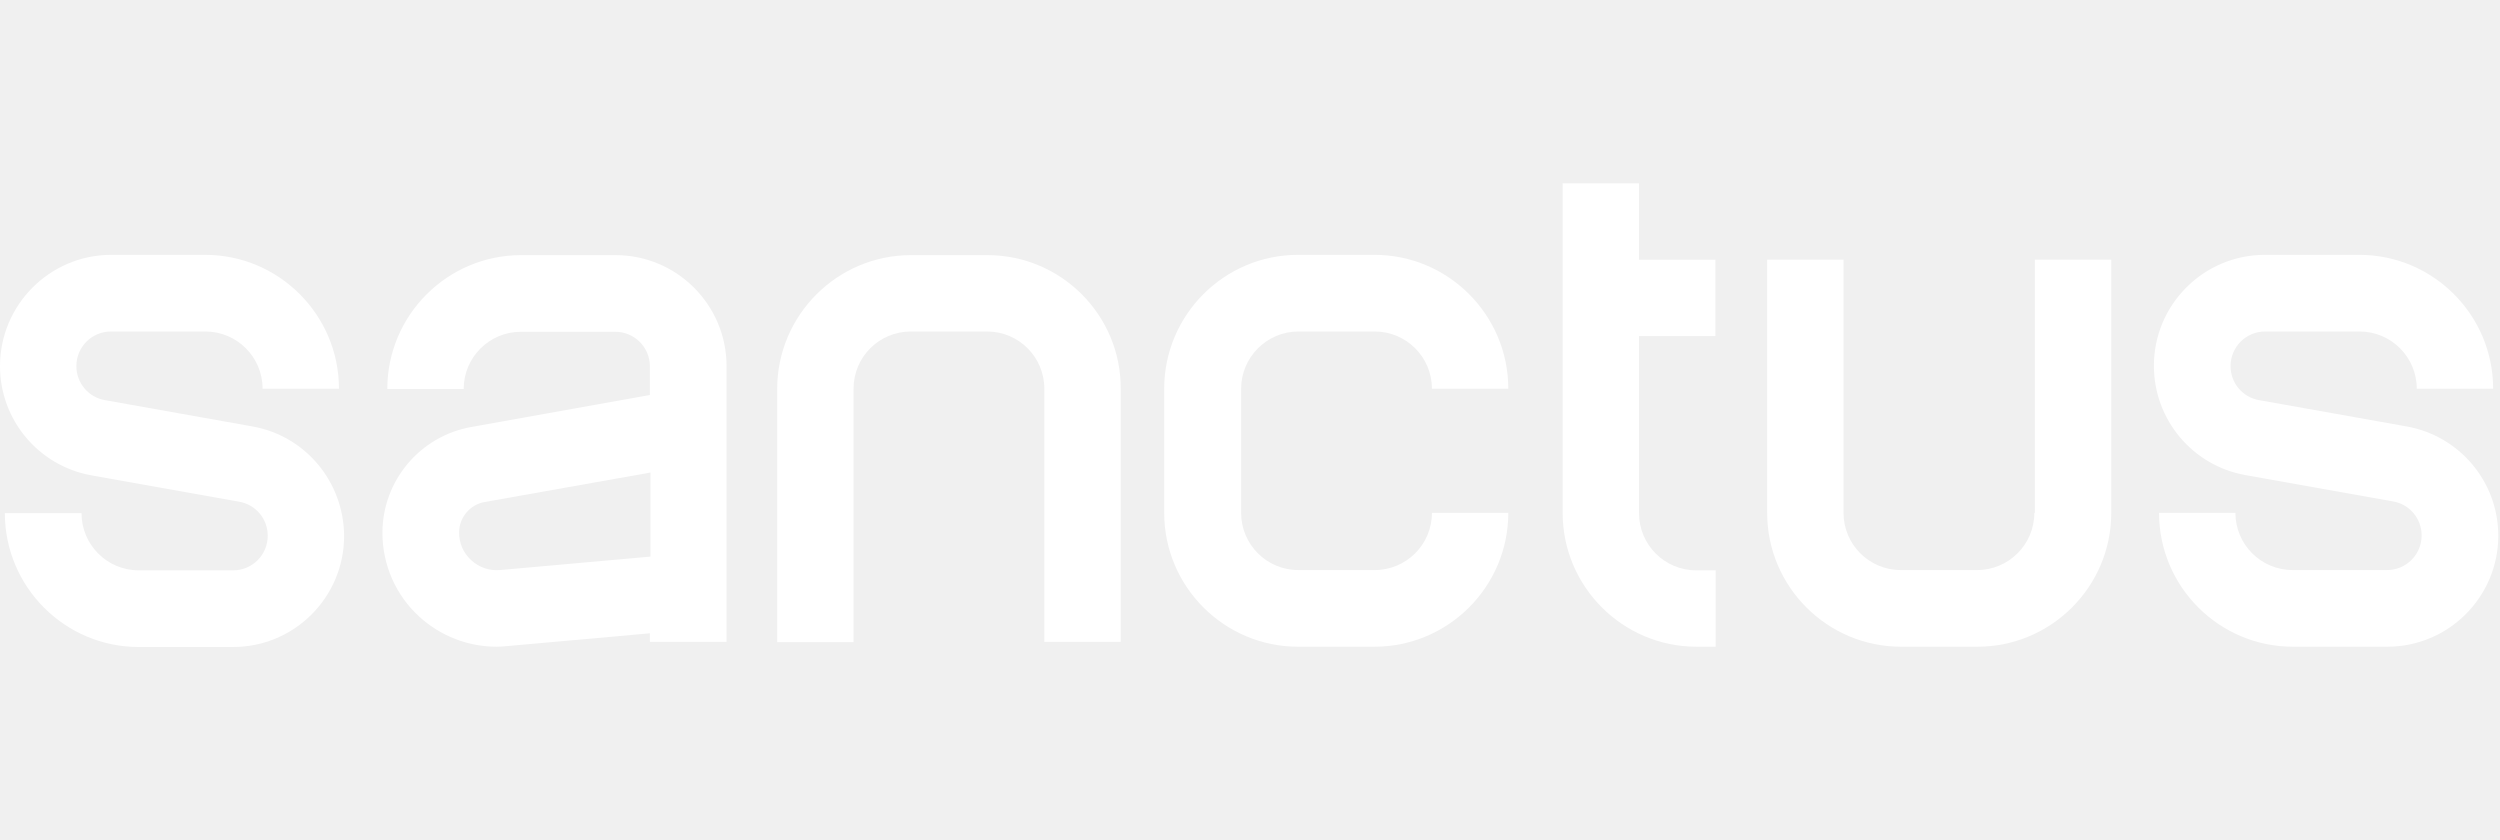
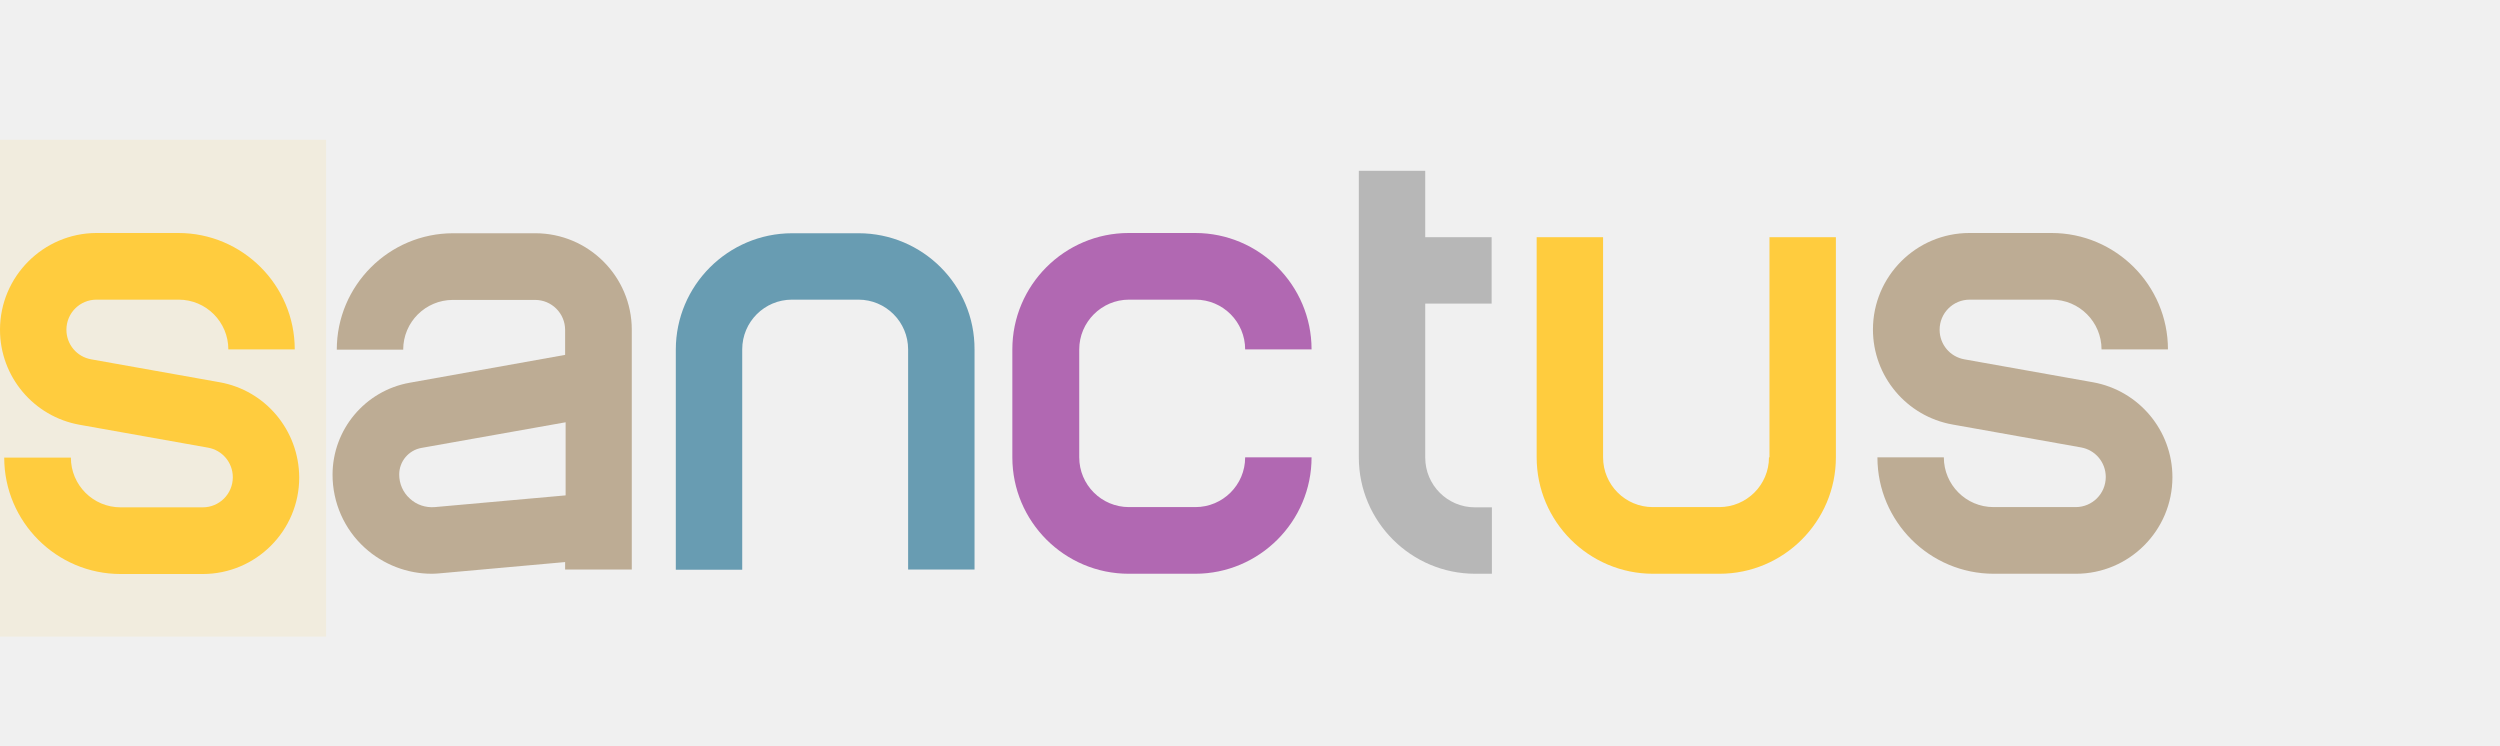
- <svg xmlns="http://www.w3.org/2000/svg" width="140" height="47" viewBox="0 0 140 47" fill="none">
-   <path d="M34.471 14.287H29.185C25.053 14.287 21.689 17.651 21.689 21.784H25.966C25.966 20.006 27.407 18.58 29.169 18.58H34.455C35.529 18.58 36.394 19.445 36.394 20.518V22.12L26.382 23.914C23.515 24.427 21.416 26.926 21.416 29.841C21.416 31.635 22.169 33.349 23.499 34.55C24.684 35.624 26.222 36.216 27.808 36.216C28 36.216 28.176 36.2 28.368 36.184L36.394 35.464V35.944H40.687V20.502C40.687 17.074 37.899 14.287 34.471 14.287ZM36.41 31.171L28 31.923C27.407 31.971 26.831 31.779 26.398 31.379C25.95 30.978 25.709 30.418 25.709 29.825C25.709 28.976 26.318 28.255 27.151 28.111L36.426 26.461V31.171H36.41Z" fill="white" />
-   <path d="M55.295 14.287H51.018C46.886 14.287 43.522 17.651 43.522 21.784V35.96H47.799V21.768C47.799 19.99 49.24 18.564 51.002 18.564H55.279C57.057 18.564 58.483 20.006 58.483 21.768V35.944H62.76V21.768C62.776 17.635 59.412 14.287 55.295 14.287Z" fill="white" />
-   <path d="M113.922 28.72C113.922 30.498 112.481 31.923 110.719 31.923H106.442C104.664 31.923 103.238 30.482 103.238 28.72V14.543H98.961V28.72C98.961 32.852 102.325 36.216 106.458 36.216H110.735C114.867 36.216 118.231 32.852 118.231 28.72V14.543H113.954V28.72H113.922Z" fill="white" />
-   <path d="M87.508 28.72C87.508 32.852 90.872 36.216 95.005 36.216H96.078V31.939H94.989C93.21 31.939 91.785 30.498 91.785 28.736V18.82H96.062V14.544H91.785V10.267H87.508V28.72Z" fill="white" />
-   <path d="M72.707 18.564H76.984C78.762 18.564 80.188 20.006 80.188 21.768H84.465C84.465 17.635 81.101 14.271 76.968 14.271H72.691C68.558 14.271 65.195 17.635 65.195 21.768V28.72C65.195 32.852 68.558 36.216 72.691 36.216H76.968C81.101 36.216 84.465 32.852 84.465 28.72H80.188C80.188 30.498 78.746 31.923 76.984 31.923H72.707C70.929 31.923 69.503 30.482 69.503 28.72V21.768C69.503 20.006 70.945 18.564 72.707 18.564Z" fill="white" />
-   <path d="M14.144 23.882L5.879 22.409C4.95 22.248 4.277 21.447 4.277 20.502C4.277 19.429 5.142 18.564 6.215 18.564H11.501C13.279 18.564 14.705 20.006 14.705 21.768H18.982C18.982 17.635 15.618 14.271 11.485 14.271H6.199C2.787 14.287 0 17.074 0 20.502C0 23.514 2.162 26.093 5.126 26.621L13.391 28.095C14.32 28.255 14.993 29.056 14.993 30.001C14.993 31.074 14.128 31.939 13.055 31.939H7.769C5.991 31.939 4.565 30.498 4.565 28.736H0.272C0.272 32.868 3.636 36.232 7.769 36.232H13.055C16.483 36.232 19.27 33.445 19.27 30.017C19.254 26.99 17.108 24.411 14.144 23.882Z" fill="white" />
-   <path d="M134.778 23.882L126.513 22.409C125.584 22.248 124.911 21.447 124.911 20.502C124.911 19.429 125.776 18.564 126.849 18.564H132.135C133.913 18.564 135.339 20.006 135.339 21.768H139.616C139.616 17.635 136.252 14.271 132.119 14.271H126.833C123.405 14.271 120.618 17.058 120.618 20.486C120.618 23.498 122.78 26.077 125.744 26.605L134.009 28.079C134.938 28.239 135.611 29.04 135.611 29.985C135.611 31.058 134.746 31.923 133.673 31.923H128.387C126.609 31.923 125.183 30.482 125.183 28.72H120.906C120.906 32.852 124.27 36.216 128.403 36.216H133.689C137.117 36.216 139.904 33.429 139.904 30.001C139.904 26.99 137.741 24.411 134.778 23.882Z" fill="white" />
+ <svg xmlns="http://www.w3.org/2000/svg" width="161" height="48" viewBox="0 0 161 48" fill="none">
+   <g id="s1">
+     <rect opacity="0.1" y="9" width="21" height="32" fill="#FFCC3E" />
+     <path d="M14.144 24.616L5.879 23.142C4.95 22.982 4.277 22.181 4.277 21.236C4.277 20.163 5.142 19.297 6.215 19.297H11.501C13.279 19.297 14.705 20.739 14.705 22.501H18.982C18.982 18.368 15.618 15.005 11.485 15.005H6.199C2.787 15.021 0 17.808 0 21.236C0 24.247 2.162 26.826 5.126 27.355L13.391 28.828C14.32 28.989 14.993 29.79 14.993 30.735C14.993 31.808 14.128 32.673 13.055 32.673H7.769C5.991 32.673 4.565 31.231 4.565 29.469H0.272C0.272 33.602 3.636 36.966 7.769 36.966H13.055C16.483 36.966 19.27 34.178 19.27 30.751C19.254 27.723 17.108 25.144 14.144 24.616Z" fill="#FFCC3E" />
+   </g>
+   <g id="a">
+     <rect opacity="0" x="21" y="9" width="21" height="32" fill="#BDAC94" />
+     <path d="M34.471 15.021H29.185C25.053 15.021 21.689 18.384 21.689 22.517H25.966C25.966 20.739 27.407 19.314 29.169 19.314H34.455C35.529 19.314 36.394 20.178 36.394 21.252V22.854L26.382 24.648C23.515 25.16 21.416 27.659 21.416 30.574C21.416 32.368 22.169 34.082 23.499 35.284C24.684 36.357 26.222 36.95 27.808 36.95C28 36.95 28.176 36.934 28.368 36.918L36.394 36.197V36.677H40.687V21.236C40.687 17.808 37.899 15.021 34.471 15.021ZM36.41 31.904L28 32.657C27.407 32.705 26.831 32.513 26.398 32.112C25.95 31.712 25.709 31.151 25.709 30.558C25.709 29.709 26.318 28.989 27.151 28.844L36.426 27.195V31.904H36.41Z" fill="#BDAC94" />
+   </g>
+   <g id="n">
+     <rect opacity="0" x="42" y="9" width="22" height="32" fill="#689CB2" />
+     <path d="M55.295 15.021H51.018C46.886 15.021 43.522 18.384 43.522 22.517V36.693H47.799V22.501C47.799 20.723 49.24 19.297 51.002 19.297H55.279C57.057 19.297 58.483 20.739 58.483 22.501V36.677H62.76V22.501C62.776 18.368 59.412 15.021 55.295 15.021Z" fill="#689CB2" />
+   </g>
+   <g id="c">
+     <rect opacity="0" x="64" y="9" width="21" height="32" fill="#B168B2" />
+     <path d="M72.707 19.297H76.984C78.762 19.297 80.188 20.739 80.188 22.501H84.465C84.465 18.368 81.101 15.005 76.968 15.005H72.691C68.558 15.005 65.195 18.368 65.195 22.501V29.453C65.195 33.586 68.558 36.95 72.691 36.95H76.968C81.101 36.95 84.465 33.586 84.465 29.453H80.188C80.188 31.231 78.746 32.657 76.984 32.657H72.707C70.929 32.657 69.503 31.215 69.503 29.453V22.501C69.503 20.739 70.945 19.297 72.707 19.297Z" fill="#B168B2" />
+   </g>
+   <g id="t">
+     <rect opacity="0" x="85" y="9" width="14" height="32" fill="#B7B7B7" />
+     <path d="M87.508 29.453C87.508 33.586 90.872 36.95 95.005 36.95H96.078V32.673H94.989C93.21 32.673 91.785 31.231 91.785 29.469V19.554H96.062V15.277H91.785V11H87.508V29.453Z" fill="#B7B7B7" />
+   </g>
+   <g id="u">
+     <rect opacity="0" x="99" y="9" width="20" height="32" fill="#FFCC3E" />
+     <path d="M113.922 29.453C113.922 31.231 112.481 32.657 110.719 32.657H106.442C104.664 32.657 103.238 31.215 103.238 29.453V15.277H98.961V29.453C98.961 33.586 102.325 36.95 106.458 36.95H110.735C114.867 36.95 118.231 33.586 118.231 29.453V15.277H113.954V29.453H113.922Z" fill="#FFCC3E" />
+   </g>
+   <g id="s2">
+     <rect opacity="0" x="119" y="9" width="21" height="32" fill="#BDAC94" />
+     <path d="M134.778 24.616L126.513 23.142C125.584 22.982 124.911 22.181 124.911 21.236C124.911 20.163 125.776 19.297 126.849 19.297H132.135C133.913 19.297 135.339 20.739 135.339 22.501H139.616C139.616 18.368 136.252 15.005 132.119 15.005H126.833C123.405 15.005 120.618 17.792 120.618 21.22C120.618 24.231 122.78 26.81 125.744 27.339L134.009 28.812C134.938 28.973 135.611 29.773 135.611 30.718C135.611 31.792 134.746 32.657 133.673 32.657H128.387C126.609 32.657 125.183 31.215 125.183 29.453H120.906C120.906 33.586 124.27 36.95 128.403 36.95H133.689C137.117 36.95 139.904 34.163 139.904 30.735C139.904 27.723 137.741 25.144 134.778 24.616Z" fill="#BDAC94" />
+   </g>
+   <g id="x">
+     <rect opacity="0" x="140" y="17" width="21" height="24" fill="white" />
+     <path opacity="0" fill-rule="evenodd" clip-rule="evenodd" d="M157.8 24.6L155.2 22L150.4 26.8L145.6 22L143 24.6L147.8 29.4L143 34.2L145.6 36.8L150.4 32L155.2 36.8L157.8 34.2L153 29.4L157.8 24.6Z" fill="white" />
+   </g>
</svg>
